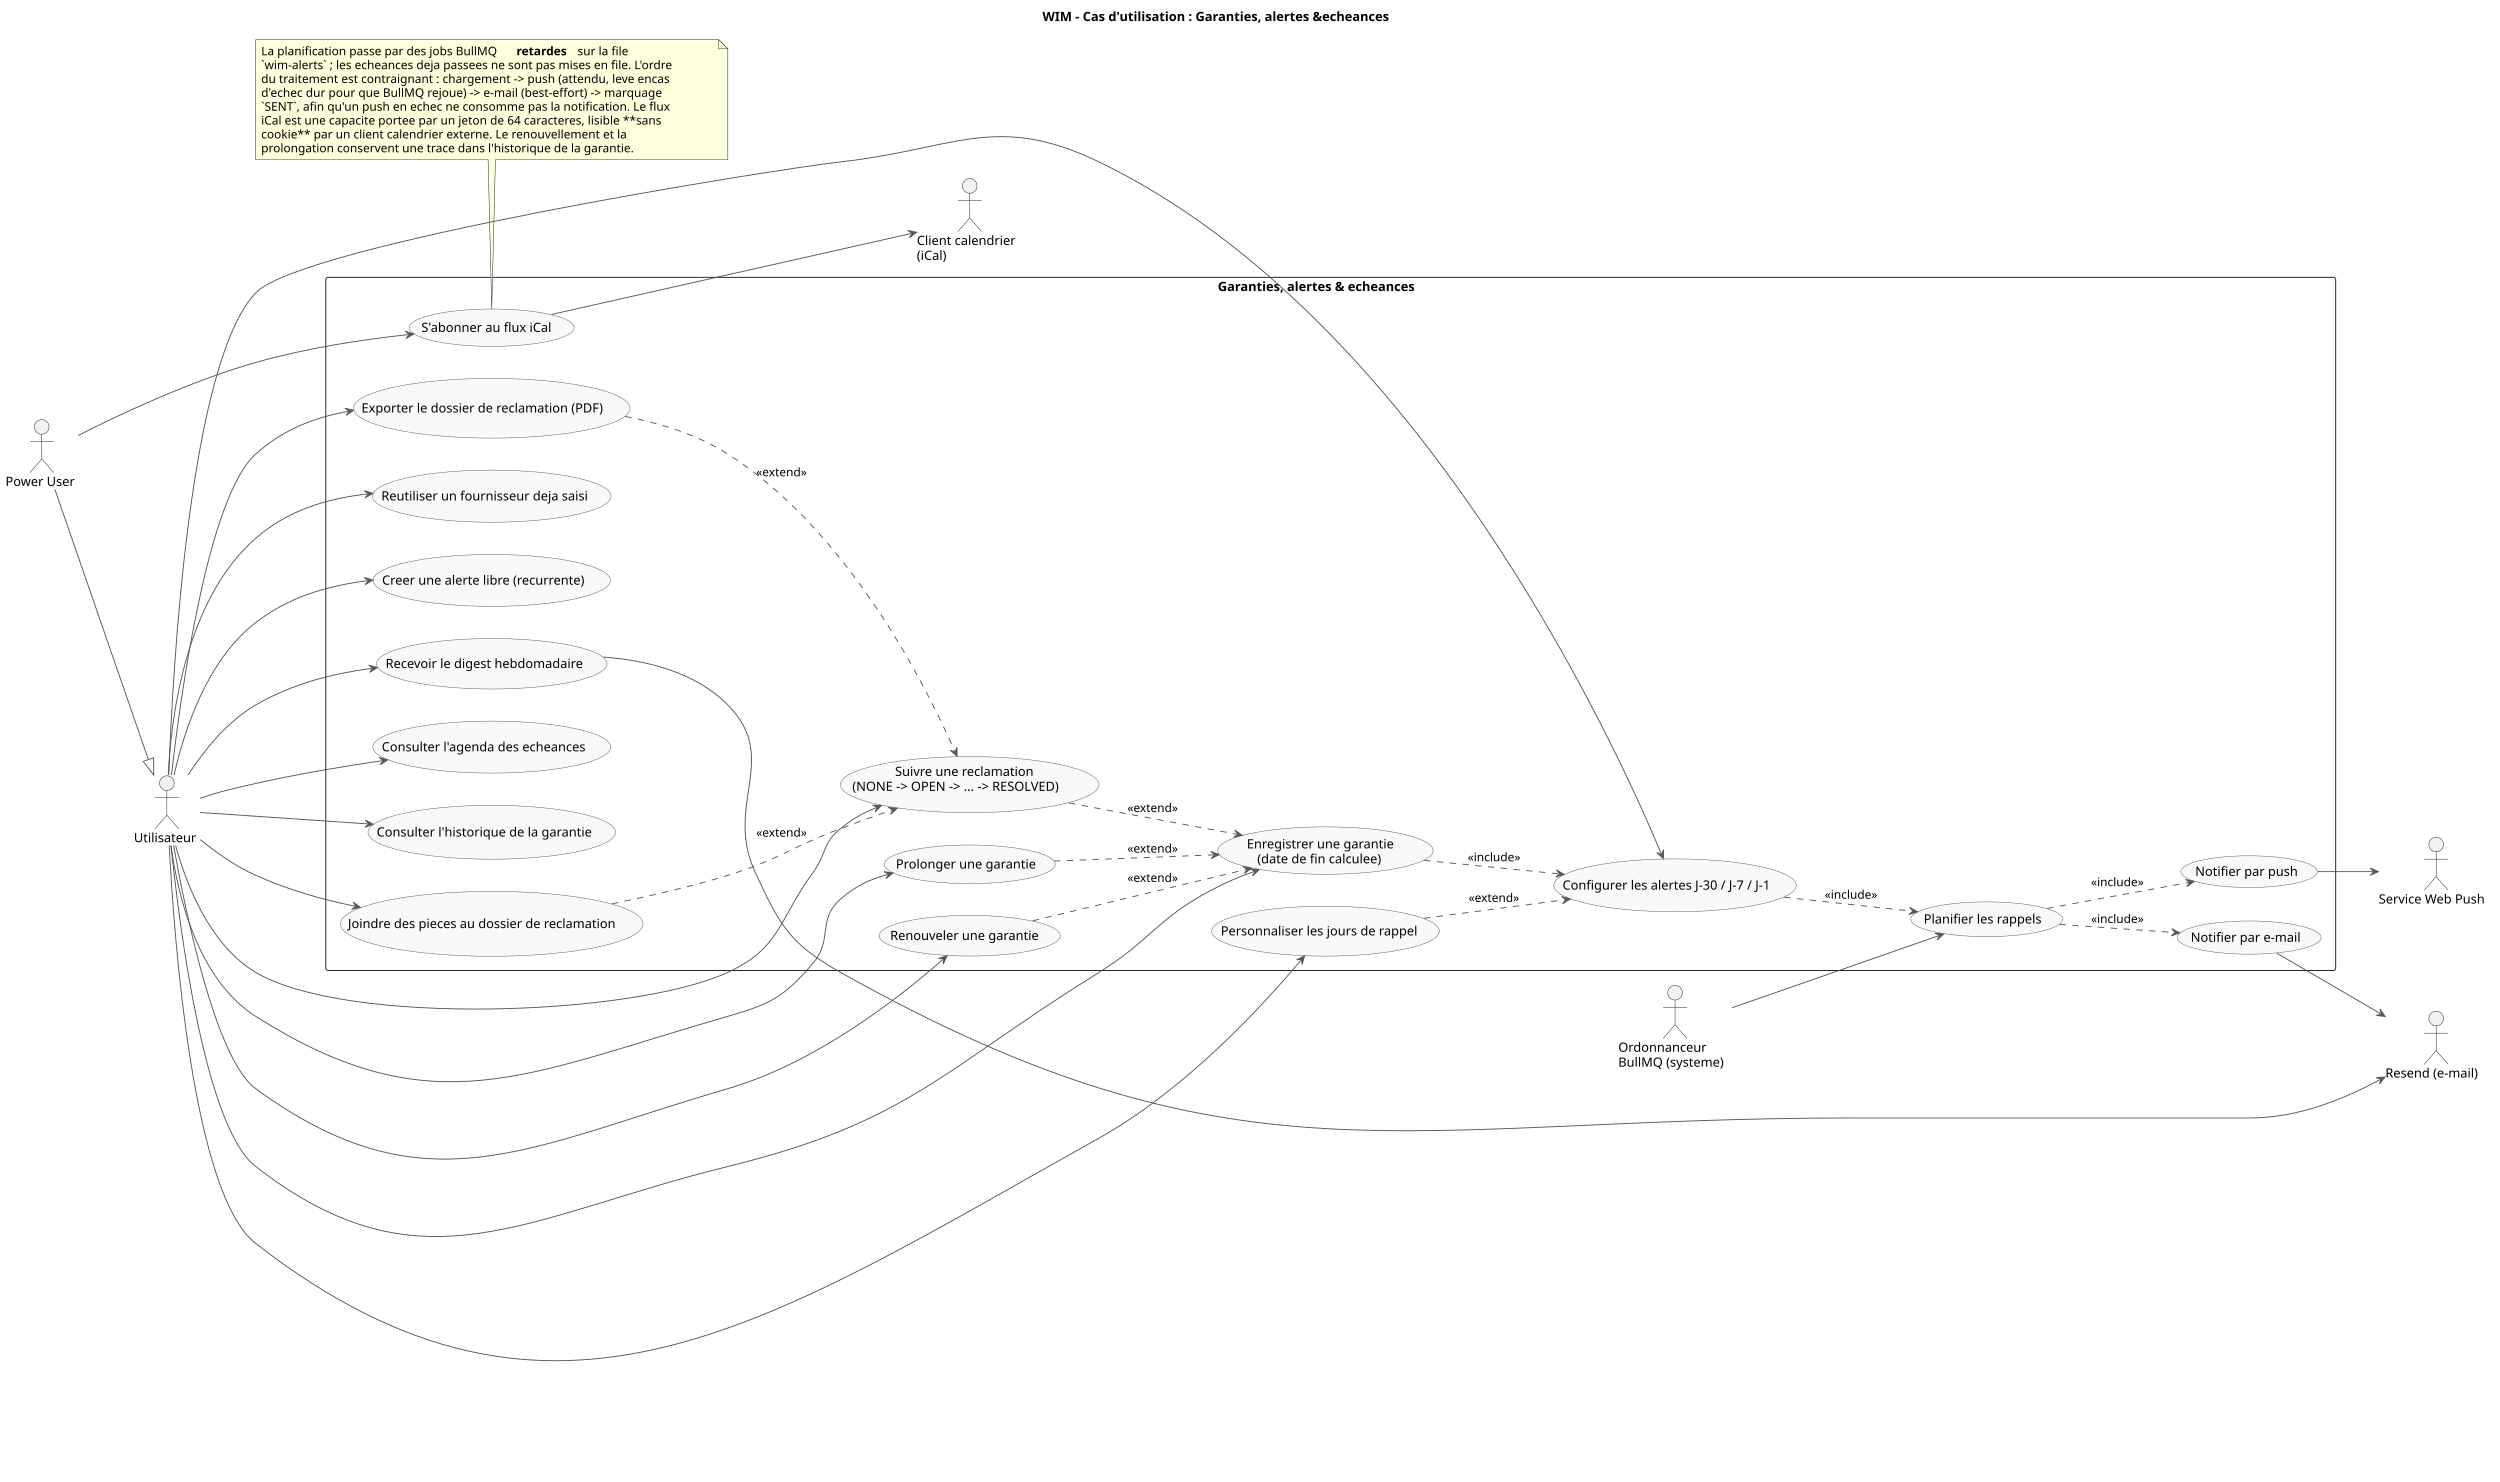
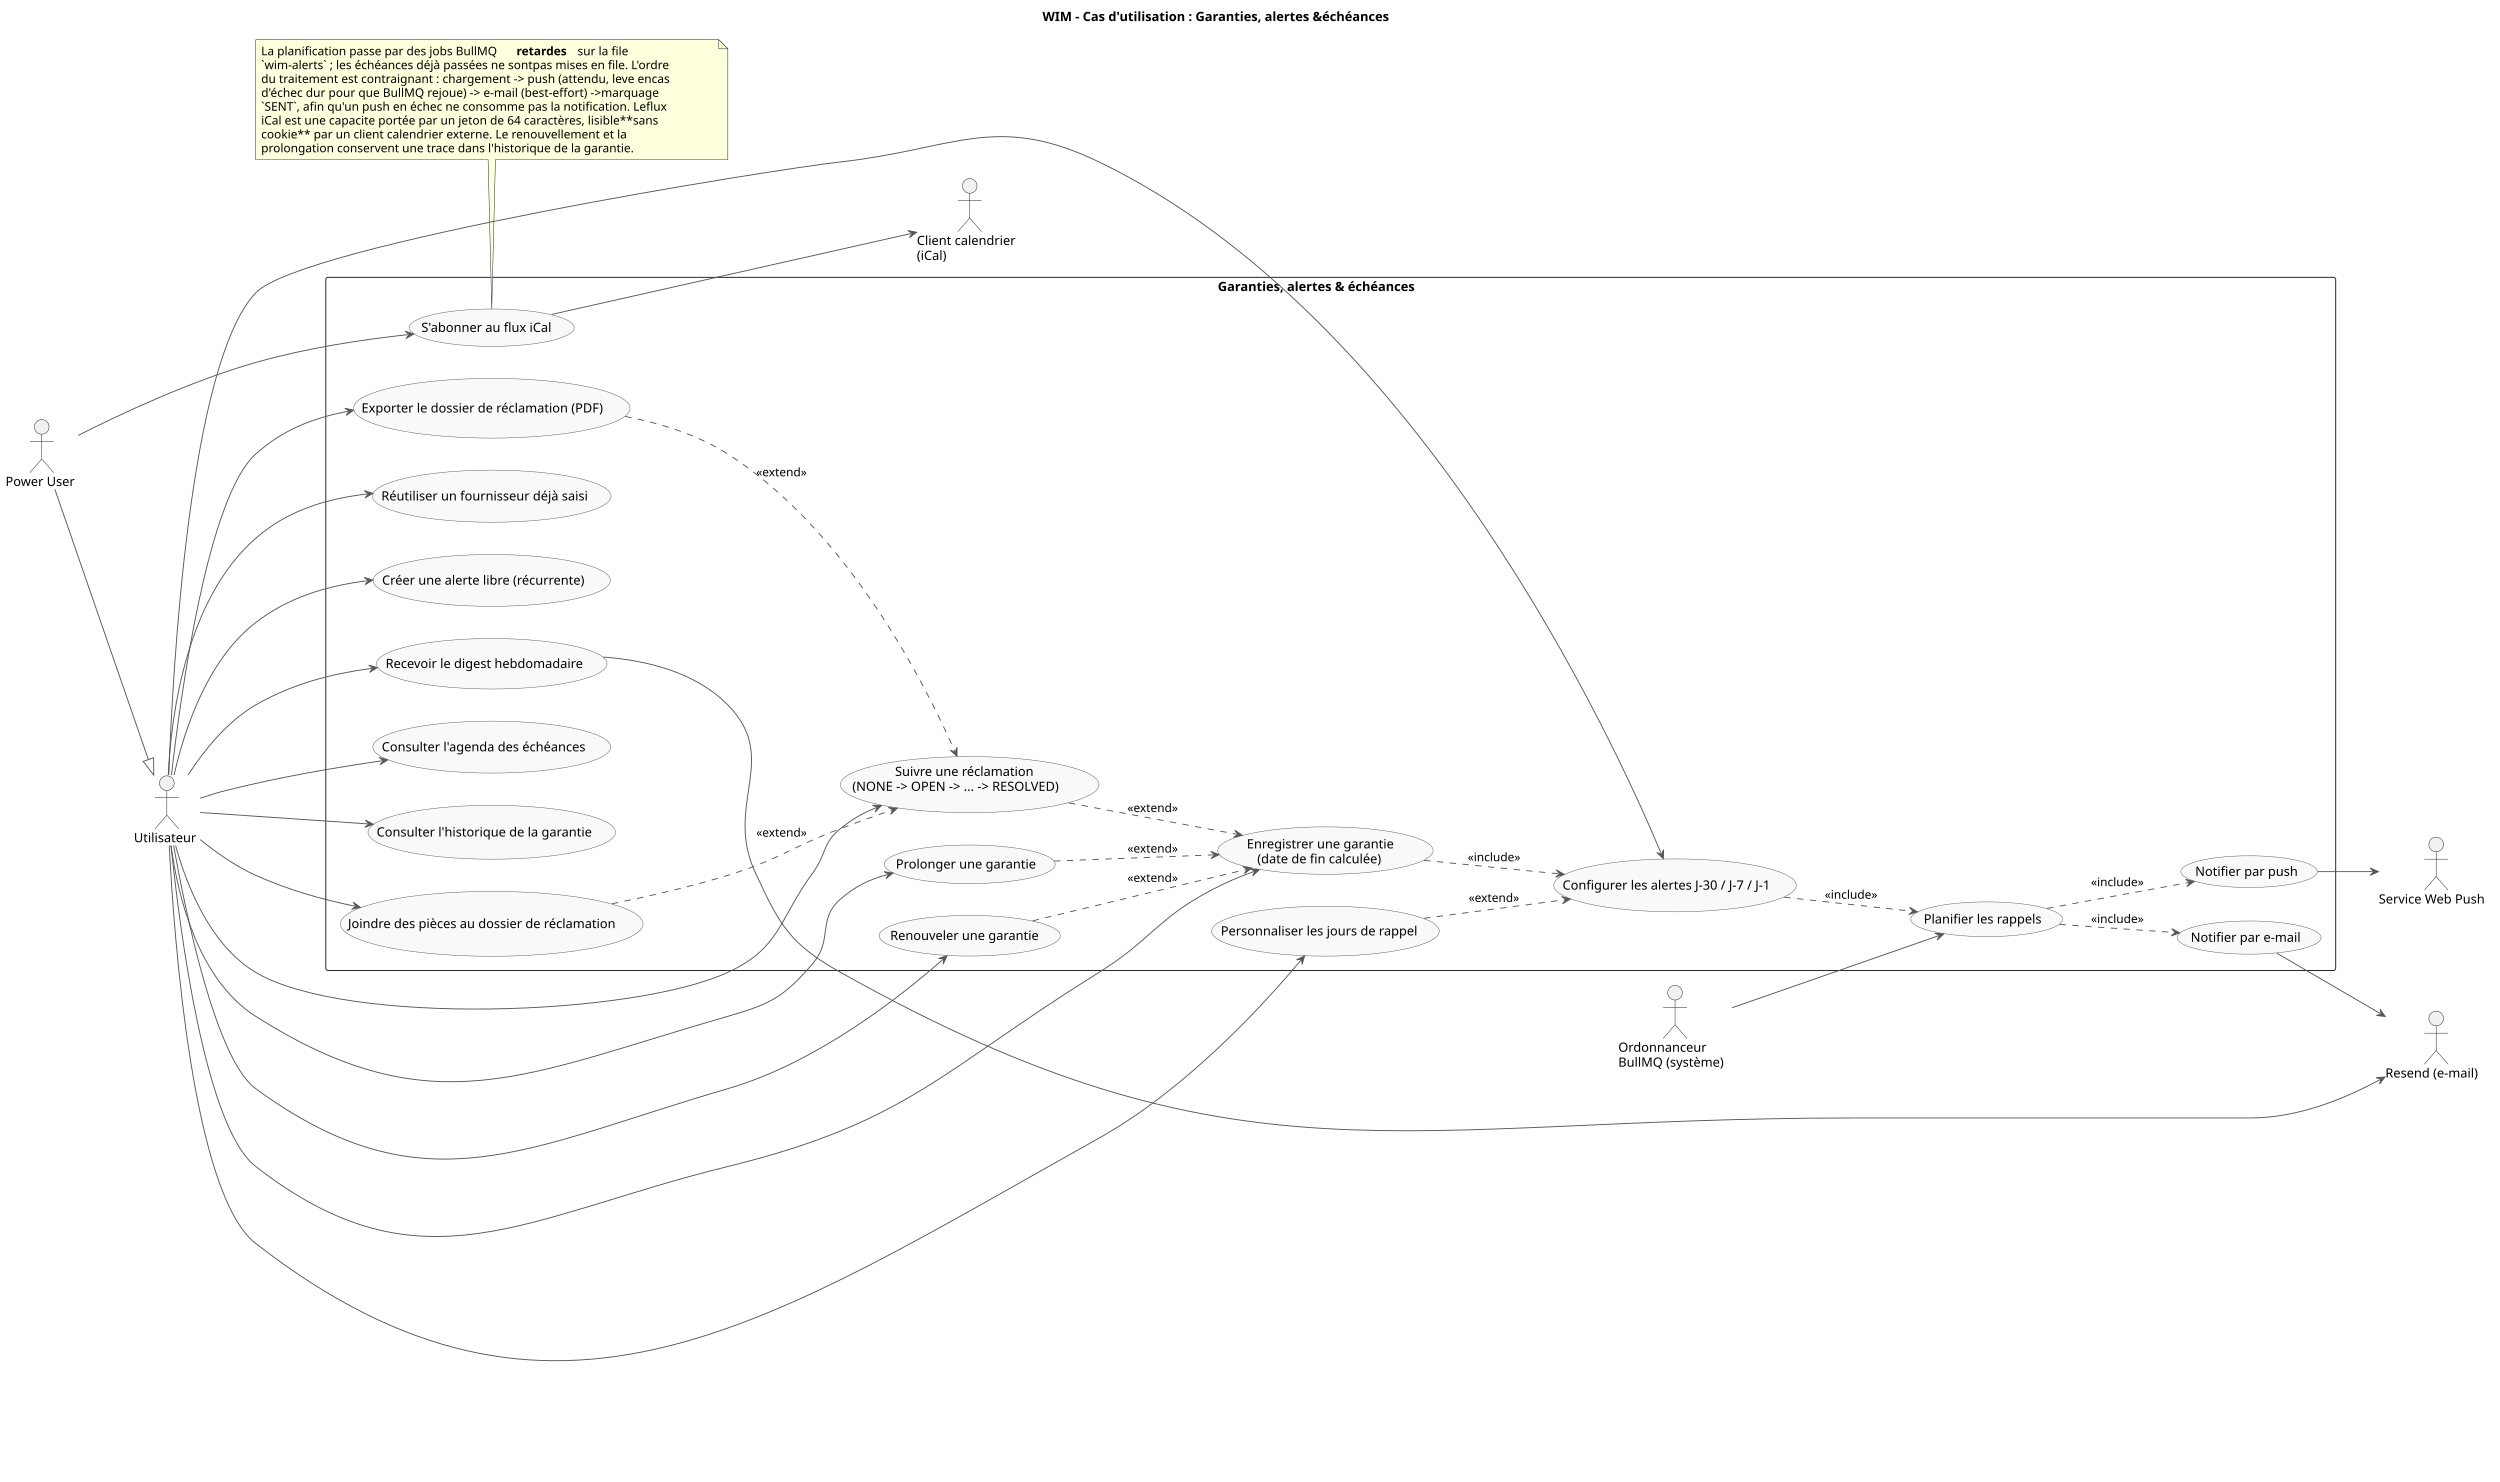
<svg xmlns="http://www.w3.org/2000/svg" contentStyleType="text/css" data-diagram-type="DESCRIPTION" height="1618px" preserveAspectRatio="none" style="width:2730px;height:1618px;background:#FFFFFF;" version="1.1" viewBox="0 0 2730 1618" width="2730px" zoomAndPan="magnify">
  <defs />
  <g>
    <g class="title" data-source-line="1">
      <text fill="#000000" font-family="sans-serif" font-size="14" font-weight="bold" lengthAdjust="spacing" textLength="439.325" x="1138.366" y="22.995">WIM - Cas d'utilisation : Garanties, alertes &amp;
- echeances</text>
-     </g>
-     <g class="cluster" data-entity="Garanties. alertes . echeances" data-source-line="18" data-uid="ent0008" id="cluster_Garanties. alertes . echeances">
+ échéances</text>
+     </g>
+     <g class="cluster" data-entity="Garanties. alertes . .ch.ances" data-source-line="18" data-uid="ent0008" id="cluster_Garanties. alertes . .ch.ances">
      <rect fill="none" height="757" rx="2.5" ry="2.5" style="stroke:#181818;stroke-width:1;" width="2194.81" x="355.78" y="302.827" />
-       <text fill="#000000" font-family="sans-serif" font-size="14" font-weight="bold" lengthAdjust="spacing" textLength="246.689" x="1329.841" y="317.822">Garanties, alertes &amp; echeances</text>
+       <text fill="#000000" font-family="sans-serif" font-size="14" font-weight="bold" lengthAdjust="spacing" textLength="246.689" x="1329.841" y="317.822">Garanties, alertes &amp; échéances</text>
    </g>
    <g class="entity" data-entity="UC_Warranty" data-source-line="19" data-uid="ent0009" id="entity_UC_Warranty">
      <ellipse cx="1447.394" cy="928.832" fill="#F9F9F9" rx="117.574" ry="25.915" style="stroke:#555555;stroke-width:0.5;" />
      <text fill="#000000" font-family="sans-serif" font-size="14" lengthAdjust="spacing" textLength="171.698" x="1361.544" y="926.453">Enregistrer une garantie</text>
-       <text fill="#000000" font-family="sans-serif" font-size="14" lengthAdjust="spacing" textLength="148.887" x="1372.95" y="942.75">(date de fin calculee)</text>
+       <text fill="#000000" font-family="sans-serif" font-size="14" lengthAdjust="spacing" textLength="148.887" x="1372.95" y="942.75">(date de fin calculée)</text>
    </g>
    <g class="entity" data-entity="UC_Renew" data-source-line="20" data-uid="ent0010" id="entity_UC_Renew">
      <ellipse cx="1058.938" cy="1021.826" fill="#F9F9F9" rx="98.948" ry="22.189" style="stroke:#555555;stroke-width:0.5;" />
      <text fill="#000000" font-family="sans-serif" font-size="14" lengthAdjust="spacing" textLength="173.735" x="972.07" y="1026.475">Renouveler une garantie</text>
    </g>
    <g class="entity" data-entity="UC_Extend" data-source-line="21" data-uid="ent0011" id="entity_UC_Extend">
      <ellipse cx="1058.945" cy="943.826" fill="#F9F9F9" rx="93.345" ry="21.069" style="stroke:#555555;stroke-width:0.5;" />
      <text fill="#000000" font-family="sans-serif" font-size="14" lengthAdjust="spacing" textLength="161.273" x="978.308" y="948.474">Prolonger une garantie</text>
    </g>
    <g class="entity" data-entity="UC_History" data-source-line="22" data-uid="ent0012" id="entity_UC_History">
      <ellipse cx="537.003" cy="908.828" fill="#F9F9F9" rx="135.153" ry="29.431" style="stroke:#555555;stroke-width:0.5;" />
      <text fill="#000000" font-family="sans-serif" font-size="14" lengthAdjust="spacing" textLength="251.433" x="411.287" y="913.476">Consulter l'historique de la garantie</text>
    </g>
    <g class="entity" data-entity="UC_Claim" data-source-line="23" data-uid="ent0013" id="entity_UC_Claim">
      <ellipse cx="1058.936" cy="856.826" fill="#F9F9F9" rx="141.146" ry="30.629" style="stroke:#555555;stroke-width:0.5;" />
-       <text fill="#000000" font-family="sans-serif" font-size="14" lengthAdjust="spacing" textLength="163.133" x="977.369" y="847.324">Suivre une reclamation</text>
+       <text fill="#000000" font-family="sans-serif" font-size="14" lengthAdjust="spacing" textLength="163.133" x="977.369" y="847.324">Suivre une réclamation</text>
      <text fill="#000000" font-family="sans-serif" font-size="14" lengthAdjust="spacing" textLength="256.396" x="930.738" y="863.621">(NONE -&gt; OPEN -&gt; ... -&gt; RESOLVED)</text>
    </g>
    <g class="entity" data-entity="UC_ClaimDoc" data-source-line="24" data-uid="ent0014" id="entity_UC_ClaimDoc">
      <ellipse cx="537.001" cy="1008.829" fill="#F9F9F9" rx="165.211" ry="35.442" style="stroke:#555555;stroke-width:0.5;" />
-       <text fill="#000000" font-family="sans-serif" font-size="14" lengthAdjust="spacing" textLength="314.022" x="379.99" y="1013.477">Joindre des pieces au dossier de reclamation</text>
+       <text fill="#000000" font-family="sans-serif" font-size="14" lengthAdjust="spacing" textLength="314.022" x="379.99" y="1013.477">Joindre des pièces au dossier de réclamation</text>
    </g>
    <g class="entity" data-entity="UC_ClaimPdf" data-source-line="25" data-uid="ent0015" id="entity_UC_ClaimPdf">
      <ellipse cx="536.999" cy="445.823" fill="#F9F9F9" rx="150.978" ry="32.596" style="stroke:#555555;stroke-width:0.5;" />
-       <text fill="#000000" font-family="sans-serif" font-size="14" lengthAdjust="spacing" textLength="284.519" x="394.739" y="450.471">Exporter le dossier de reclamation (PDF)</text>
+       <text fill="#000000" font-family="sans-serif" font-size="14" lengthAdjust="spacing" textLength="284.519" x="394.739" y="450.471">Exporter le dossier de réclamation (PDF)</text>
    </g>
    <g class="entity" data-entity="UC_Provider" data-source-line="26" data-uid="ent0016" id="entity_UC_Provider">
      <ellipse cx="537.002" cy="541.827" fill="#F9F9F9" rx="130.302" ry="28.46" style="stroke:#555555;stroke-width:0.5;" />
-       <text fill="#000000" font-family="sans-serif" font-size="14" lengthAdjust="spacing" textLength="241.213" x="416.396" y="546.476">Reutiliser un fournisseur deja saisi</text>
+       <text fill="#000000" font-family="sans-serif" font-size="14" lengthAdjust="spacing" textLength="241.213" x="416.396" y="546.476">Réutiliser un fournisseur déjà saisi</text>
    </g>
    <g class="entity" data-entity="UC_Alerts" data-source-line="27" data-uid="ent0017" id="entity_UC_Alerts">
      <ellipse cx="1829.142" cy="966.823" fill="#F9F9F9" rx="132.432" ry="28.886" style="stroke:#555555;stroke-width:0.5;" />
      <text fill="#000000" font-family="sans-serif" font-size="14" lengthAdjust="spacing" textLength="245.704" x="1706.29" y="971.472">Configurer les alertes J-30 / J-7 / J-1</text>
    </g>
    <g class="entity" data-entity="UC_AlertDays" data-source-line="28" data-uid="ent0018" id="entity_UC_AlertDays">
      <ellipse cx="1447.389" cy="1016.829" fill="#F9F9F9" rx="124.309" ry="27.262" style="stroke:#555555;stroke-width:0.5;" />
      <text fill="#000000" font-family="sans-serif" font-size="14" lengthAdjust="spacing" textLength="228.525" x="1333.126" y="1021.477">Personnaliser les jours de rappel</text>
    </g>
    <g class="entity" data-entity="UC_Custom" data-source-line="29" data-uid="ent0019" id="entity_UC_Custom">
      <ellipse cx="537.005" cy="633.826" fill="#F9F9F9" rx="129.545" ry="28.309" style="stroke:#555555;stroke-width:0.5;" />
-       <text fill="#000000" font-family="sans-serif" font-size="14" lengthAdjust="spacing" textLength="239.613" x="417.198" y="638.474">Creer une alerte libre (recurrente)</text>
+       <text fill="#000000" font-family="sans-serif" font-size="14" lengthAdjust="spacing" textLength="239.613" x="417.198" y="638.474">Créer une alerte libre (récurrente)</text>
    </g>
    <g class="entity" data-entity="UC_Schedule" data-source-line="30" data-uid="ent0020" id="entity_UC_Schedule">
      <ellipse cx="2169.47" cy="1003.827" fill="#F9F9F9" rx="82.9" ry="18.98" style="stroke:#555555;stroke-width:0.5;" />
      <text fill="#000000" font-family="sans-serif" font-size="14" lengthAdjust="spacing" textLength="137.464" x="2100.738" y="1008.475">Planifier les rappels</text>
    </g>
    <g class="entity" data-entity="UC_Push" data-source-line="31" data-uid="ent0021" id="entity_UC_Push">
      <ellipse cx="2455.978" cy="951.828" fill="#F9F9F9" rx="74.558" ry="17.311" style="stroke:#555555;stroke-width:0.5;" />
      <text fill="#000000" font-family="sans-serif" font-size="14" lengthAdjust="spacing" textLength="117.653" x="2397.151" y="956.477">Notifier par push</text>
    </g>
    <g class="entity" data-entity="UC_Mail" data-source-line="32" data-uid="ent0022" id="entity_UC_Mail">
      <ellipse cx="2455.98" cy="1023.829" fill="#F9F9F9" rx="78.61" ry="18.122" style="stroke:#555555;stroke-width:0.5;" />
      <text fill="#000000" font-family="sans-serif" font-size="14" lengthAdjust="spacing" textLength="127.388" x="2392.286" y="1028.477">Notifier par e-mail</text>
    </g>
    <g class="entity" data-entity="UC_Digest" data-source-line="33" data-uid="ent0023" id="entity_UC_Digest">
      <ellipse cx="536.995" cy="724.83" fill="#F9F9F9" rx="125.865" ry="27.573" style="stroke:#555555;stroke-width:0.5;" />
      <text fill="#000000" font-family="sans-serif" font-size="14" lengthAdjust="spacing" textLength="231.827" x="421.082" y="729.478">Recevoir le digest hebdomadaire</text>
    </g>
    <g class="entity" data-entity="UC_Agenda" data-source-line="34" data-uid="ent0024" id="entity_UC_Agenda">
      <ellipse cx="537.002" cy="815.829" fill="#F9F9F9" rx="129.862" ry="28.372" style="stroke:#555555;stroke-width:0.5;" />
-       <text fill="#000000" font-family="sans-serif" font-size="14" lengthAdjust="spacing" textLength="240.283" x="416.86" y="820.478">Consulter l'agenda des echeances</text>
+       <text fill="#000000" font-family="sans-serif" font-size="14" lengthAdjust="spacing" textLength="240.283" x="416.86" y="820.478">Consulter l'agenda des échéances</text>
    </g>
    <g class="entity" data-entity="UC_Ical" data-source-line="35" data-uid="ent0025" id="entity_UC_Ical">
      <ellipse cx="537.004" cy="357.832" fill="#F9F9F9" rx="90.024" ry="20.405" style="stroke:#555555;stroke-width:0.5;" />
      <text fill="#000000" font-family="sans-serif" font-size="14" lengthAdjust="spacing" textLength="153.795" x="460.106" y="362.48">S'abonner au flux iCal</text>
    </g>
    <g class="entity" data-entity="User" data-source-line="11" data-uid="ent0002" id="entity_User">
      <ellipse cx="182.195" cy="855.187" fill="#F1F1F1" rx="8" ry="8" style="stroke:#181818;stroke-width:0.5;" />
      <path d="M182.195,863.187 L182.195,890.187 M169.195,871.187 L195.195,871.187 M182.195,890.187 L169.195,905.187 M182.195,890.187 L195.195,905.187" fill="none" style="stroke:#181818;stroke-width:0.5;" />
      <text fill="#000000" font-family="sans-serif" font-size="14" lengthAdjust="spacing" textLength="72.01" x="146.19" y="919.682">Utilisateur</text>
    </g>
    <g class="entity" data-entity="PowerUser" data-source-line="12" data-uid="ent0003" id="entity_PowerUser">
      <ellipse cx="45.594" cy="466.187" fill="#F1F1F1" rx="8" ry="8" style="stroke:#181818;stroke-width:0.5;" />
      <path d="M45.594,474.187 L45.594,501.187 M32.594,482.187 L58.594,482.187 M45.594,501.187 L32.594,516.187 M45.594,501.187 L58.594,516.187" fill="none" style="stroke:#181818;stroke-width:0.5;" />
      <text fill="#000000" font-family="sans-serif" font-size="14" lengthAdjust="spacing" textLength="79.188" x="6" y="530.682">Power User</text>
    </g>
    <g class="entity" data-entity="Scheduler" data-source-line="13" data-uid="ent0004" id="entity_Scheduler">
      <ellipse cx="1829.138" cy="1084.037" fill="#F1F1F1" rx="8" ry="8" style="stroke:#181818;stroke-width:0.5;" />
      <path d="M1829.138,1092.037 L1829.138,1119.037 M1816.138,1100.037 L1842.138,1100.037 M1829.138,1119.037 L1816.138,1134.037 M1829.138,1119.037 L1842.138,1134.037" fill="none" style="stroke:#181818;stroke-width:0.5;" />
      <text fill="#000000" font-family="sans-serif" font-size="14" lengthAdjust="spacing" textLength="100.365" x="1767.16" y="1148.532">Ordonnanceur</text>
-       <text fill="#000000" font-family="sans-serif" font-size="14" lengthAdjust="spacing" textLength="123.956" x="1767.16" y="1164.829">BullMQ (systeme)</text>
+       <text fill="#000000" font-family="sans-serif" font-size="14" lengthAdjust="spacing" textLength="123.956" x="1767.16" y="1164.829">BullMQ (système)</text>
    </g>
    <g class="entity" data-entity="Push" data-source-line="14" data-uid="ent0005" id="entity_Push">
      <ellipse cx="2660.323" cy="922.187" fill="#F1F1F1" rx="8" ry="8" style="stroke:#181818;stroke-width:0.5;" />
      <path d="M2660.323,930.187 L2660.323,957.187 M2647.323,938.187 L2673.323,938.187 M2660.323,957.187 L2647.323,972.187 M2660.323,957.187 L2673.323,972.187" fill="none" style="stroke:#181818;stroke-width:0.5;" />
      <text fill="#000000" font-family="sans-serif" font-size="14" lengthAdjust="spacing" textLength="125.467" x="2597.59" y="986.682">Service Web Push</text>
    </g>
    <g class="entity" data-entity="Mail" data-source-line="15" data-uid="ent0006" id="entity_Mail">
      <ellipse cx="2660.322" cy="1112.187" fill="#F1F1F1" rx="8" ry="8" style="stroke:#181818;stroke-width:0.5;" />
      <path d="M2660.322,1120.187 L2660.322,1147.187 M2647.322,1128.187 L2673.322,1128.187 M2660.322,1147.187 L2647.322,1162.187 M2660.322,1147.187 L2673.322,1162.187" fill="none" style="stroke:#181818;stroke-width:0.5;" />
      <text fill="#000000" font-family="sans-serif" font-size="14" lengthAdjust="spacing" textLength="111.043" x="2604.8" y="1176.682">Resend (e-mail)</text>
    </g>
    <g class="entity" data-entity="Cal" data-source-line="16" data-uid="ent0007" id="entity_Cal">
      <ellipse cx="1058.937" cy="203.037" fill="#F1F1F1" rx="8" ry="8" style="stroke:#181818;stroke-width:0.5;" />
      <path d="M1058.937,211.037 L1058.937,238.037 M1045.937,219.037 L1071.937,219.037 M1058.937,238.037 L1045.937,253.037 M1058.937,238.037 L1071.937,253.037" fill="none" style="stroke:#181818;stroke-width:0.5;" />
      <text fill="#000000" font-family="sans-serif" font-size="14" lengthAdjust="spacing" textLength="115.534" x="1001.17" y="267.532">Client calendrier</text>
      <text fill="#000000" font-family="sans-serif" font-size="14" lengthAdjust="spacing" textLength="37.058" x="1001.17" y="283.829">(iCal)</text>
    </g>
    <g class="entity" data-entity="GMN56" data-source-line="76" data-uid="ent0057" id="entity_GMN56">
      <path d="M279.2,43.297 L279.2,174.359 A0,0 0 0 0 279.2,174.359 L533,174.359 L537,337.407 L541,174.359 L794.797,174.359 A0,0 0 0 0 794.797,174.359 L794.797,53.297 L784.797,43.297 L279.2,43.297 A0,0 0 0 0 279.2,43.297" fill="#FEFFDD" style="stroke:#181818;stroke-width:0.5;" />
      <path d="M784.797,43.297 L784.797,53.297 L794.797,53.297 L784.797,43.297" fill="#FEFFDD" style="stroke:#181818;stroke-width:0.5;" />
      <text fill="#000000" font-family="sans-serif" font-size="13" lengthAdjust="spacing" textLength="274.657" x="285.2" y="60.364">La planification passe par des jobs BullMQ</text>
      <text fill="#000000" font-family="sans-serif" font-size="13" font-weight="bold" lengthAdjust="spacing" textLength="62.486" x="563.989" y="60.364">retardes</text>
      <text fill="#000000" font-family="sans-serif" font-size="13" lengthAdjust="spacing" textLength="59.998" x="630.608" y="60.364">sur la file</text>
-       <text fill="#000000" font-family="sans-serif" font-size="13" lengthAdjust="spacing" textLength="494.597" x="285.2" y="75.497">`wim-alerts` ; les echeances deja passees ne sont pas mises en file. L'ordre</text>
+       <text fill="#000000" font-family="sans-serif" font-size="13" lengthAdjust="spacing" textLength="494.597" x="285.2" y="75.497">`wim-alerts` ; les échéances déjà passées ne sont
+ pas mises en file. L'ordre</text>
      <text fill="#000000" font-family="sans-serif" font-size="13" lengthAdjust="spacing" textLength="490.014" x="285.2" y="90.629">du traitement est contraignant : chargement -&gt; push (attendu, leve en
cas</text>
-       <text fill="#000000" font-family="sans-serif" font-size="13" lengthAdjust="spacing" textLength="476.734" x="285.2" y="105.762">d'echec dur pour que BullMQ rejoue) -&gt; e-mail (best-effort) -&gt; marquage</text>
-       <text fill="#000000" font-family="sans-serif" font-size="13" lengthAdjust="spacing" textLength="486.859" x="285.2" y="120.895">`SENT`, afin qu'un push en echec ne consomme pas la notification. Le flux</text>
-       <text fill="#000000" font-family="sans-serif" font-size="13" lengthAdjust="spacing" textLength="472.9" x="285.2" y="136.028">iCal est une capacite portee par un jeton de 64 caracteres, lisible **sans</text>
+       <text fill="#000000" font-family="sans-serif" font-size="13" lengthAdjust="spacing" textLength="476.734" x="285.2" y="105.762">d'échec dur pour que BullMQ rejoue) -&gt; e-mail (best-effort) -&gt;
+ marquage</text>
+       <text fill="#000000" font-family="sans-serif" font-size="13" lengthAdjust="spacing" textLength="486.859" x="285.2" y="120.895">`SENT`, afin qu'un push en échec ne consomme pas la notification. Le
+ flux</text>
+       <text fill="#000000" font-family="sans-serif" font-size="13" lengthAdjust="spacing" textLength="472.9" x="285.2" y="136.028">iCal est une capacite portée par un jeton de 64 caractères, lisible
+ **sans</text>
      <text fill="#000000" font-family="sans-serif" font-size="13" lengthAdjust="spacing" textLength="428.746" x="285.2" y="151.161">cookie** par un client calendrier externe. Le renouvellement et la</text>
      <text fill="#000000" font-family="sans-serif" font-size="13" lengthAdjust="spacing" textLength="436.021" x="285.2" y="166.293">prolongation conservent une trace dans l'historique de la garantie.</text>
    </g>
    <g class="link" data-entity-1="User" data-entity-2="UC_Warranty" data-source-line="38" data-uid="lnk26" id="link_User_UC_Warranty">
      <path d="M186.76,923.367 C195.94,1012.917 223.63,1230.707 279.2,1273.827 C460.23,1414.327 572.26,1328.517 794.79,1273.827 C992.2,1225.317 1027.51,1169.267 1200.09,1061.827 C1257.59,1026.037 1263.12,1003.327 1323.09,971.827 C1339.34,963.287 1352.005,957.851 1369.445,951.671" fill="none" id="User-to-UC_Warranty" style="stroke:#555555;stroke-width:1;" />
      <polygon fill="#555555" points="1375.1,949.667,1365.281,948.903,1370.387,951.337,1367.953,956.443,1375.1,949.667" style="stroke:#555555;stroke-width:1;" />
    </g>
    <g class="link" data-entity-1="User" data-entity-2="UC_Renew" data-source-line="39" data-uid="lnk27" id="link_User_UC_Renew">
      <path d="M189.58,923.257 C202.81,997.687 235.67,1157.047 279.2,1188.827 C464.26,1323.967 574.74,1252.767 794.79,1188.827 C893.52,1160.147 986.149,1086.014 1029.669,1047.654" fill="none" id="User-to-UC_Renew" style="stroke:#555555;stroke-width:1;" />
      <polygon fill="#555555" points="1034.17,1043.687,1024.773,1046.637,1030.419,1046.993,1030.063,1052.639,1034.17,1043.687" style="stroke:#555555;stroke-width:1;" />
    </g>
    <g class="link" data-entity-1="User" data-entity-2="UC_Extend" data-source-line="40" data-uid="lnk28" id="link_User_UC_Extend">
      <path d="M186.73,923.477 C193.9,976.357 215.38,1069.297 279.2,1109.827 C472.63,1232.687 574.49,1172.897 794.79,1109.827 C841.63,1096.427 856.08,1088.807 887.79,1051.827 C909.83,1026.137 892.24,1004.027 917.79,981.827 C933.87,967.857 948.823,960.552 969.383,954.922" fill="none" id="User-to-UC_Extend" style="stroke:#555555;stroke-width:1;" />
      <polygon fill="#555555" points="975.17,953.337,965.433,951.856,970.347,954.657,967.546,959.572,975.17,953.337" style="stroke:#555555;stroke-width:1;" />
    </g>
    <g class="link" data-entity-1="User" data-entity-2="UC_History" data-source-line="41" data-uid="lnk29" id="link_User_UC_History">
      <path d="M218.64,887.247 C262.67,890.237 334.254,895.11 401.674,899.69" fill="none" id="User-to-UC_History" style="stroke:#555555;stroke-width:1;" />
      <polygon fill="#555555" points="407.66,900.097,398.952,895.496,402.671,899.758,398.41,903.478,407.66,900.097" style="stroke:#555555;stroke-width:1;" />
    </g>
    <g class="link" data-entity-1="User" data-entity-2="UC_Claim" data-source-line="42" data-uid="lnk30" id="link_User_UC_Claim">
      <path d="M191.75,923.307 C203.46,965.747 229.03,1031.967 279.2,1061.827 C377.65,1120.437 690.75,1109.827 794.79,1061.827 C852.62,1035.157 850.15,1004.197 887.79,952.827 C902.67,932.537 898.09,920.477 917.79,904.827 C930.99,894.357 941.043,888.359 956.983,881.869" fill="none" id="User-to-UC_Claim" style="stroke:#555555;stroke-width:1;" />
      <polygon fill="#555555" points="962.54,879.607,952.696,879.296,957.909,881.492,955.713,886.705,962.54,879.607" style="stroke:#555555;stroke-width:1;" />
    </g>
    <g class="link" data-entity-1="User" data-entity-2="UC_ClaimDoc" data-source-line="43" data-uid="lnk31" id="link_User_UC_ClaimDoc">
      <path d="M218.67,916.867 C235.85,930.787 257.43,946.107 279.2,955.827 C314.84,971.757 349.533,981.748 387.743,989.608" fill="none" id="User-to-UC_ClaimDoc" style="stroke:#555555;stroke-width:1;" />
      <polygon fill="#555555" points="393.62,990.817,385.611,985.086,388.723,989.809,383.999,992.922,393.62,990.817" style="stroke:#555555;stroke-width:1;" />
    </g>
    <g class="link" data-entity-1="User" data-entity-2="UC_ClaimPdf" data-source-line="44" data-uid="lnk32" id="link_User_UC_ClaimPdf">
      <path d="M187.22,846.467 C197.36,757.827 226.9,542.747 279.2,495.827 C308.53,469.517 341.574,456.41 380.244,449.11" fill="none" id="User-to-UC_ClaimPdf" style="stroke:#555555;stroke-width:1;" />
      <polygon fill="#555555" points="386.14,447.997,376.554,445.736,381.227,448.924,378.038,453.597,386.14,447.997" style="stroke:#555555;stroke-width:1;" />
    </g>
    <g class="link" data-entity-1="User" data-entity-2="UC_Provider" data-source-line="45" data-uid="lnk33" id="link_User_UC_Provider">
      <path d="M183.72,846.257 C186.82,782.227 202.86,654.477 279.2,587.827 C314.08,557.377 356.109,544.593 401.169,539.403" fill="none" id="User-to-UC_Provider" style="stroke:#555555;stroke-width:1;" />
      <polygon fill="#555555" points="407.13,538.717,397.731,535.773,402.163,539.289,398.647,543.72,407.13,538.717" style="stroke:#555555;stroke-width:1;" />
    </g>
    <g class="link" data-entity-1="User" data-entity-2="UC_Alerts" data-source-line="46" data-uid="lnk34" id="link_User_UC_Alerts">
      <path d="M184.32,846.467 C188.48,732.007 206.76,396.137 279.2,319.827 C329.26,267.097 845.52,184.827 917.79,176.827 C1042.5,163.037 1087.09,122.307 1200.09,176.827 C1550.41,345.867 1763.126,810.291 1814.066,932.141" fill="none" id="User-to-UC_Alerts" style="stroke:#555555;stroke-width:1;" />
      <polygon fill="#555555" points="1816.38,937.677,1816.599,927.831,1814.451,933.064,1809.218,930.916,1816.38,937.677" style="stroke:#555555;stroke-width:1;" />
    </g>
    <g class="link" data-entity-1="User" data-entity-2="UC_AlertDays" data-source-line="47" data-uid="lnk35" id="link_User_UC_AlertDays">
      <path d="M184.82,923.207 C190.07,1026.187 210.49,1304.397 279.2,1357.827 C604.79,1611.037 840,1443.987 1200.09,1242.827 C1296.1,1189.197 1381.076,1095.725 1420.746,1048.395" fill="none" id="User-to-UC_AlertDays" style="stroke:#555555;stroke-width:1;" />
      <polygon fill="#555555" points="1424.6,1043.797,1415.753,1048.125,1421.388,1047.629,1421.884,1053.264,1424.6,1043.797" style="stroke:#555555;stroke-width:1;" />
    </g>
    <g class="link" data-entity-1="User" data-entity-2="UC_Custom" data-source-line="48" data-uid="lnk36" id="link_User_UC_Custom">
      <path d="M190.1,846.397 C200.68,799.397 225.59,721.007 279.2,679.827 C315.39,652.037 356.907,639.738 401.187,634.148" fill="none" id="User-to-UC_Custom" style="stroke:#555555;stroke-width:1;" />
      <polygon fill="#555555" points="407.14,633.397,397.71,630.556,402.179,634.023,398.712,638.493,407.14,633.397" style="stroke:#555555;stroke-width:1;" />
    </g>
    <g class="link" data-entity-1="User" data-entity-2="UC_Digest" data-source-line="49" data-uid="lnk37" id="link_User_UC_Digest">
      <path d="M205.23,846.347 C222.1,820.507 247.79,787.997 279.2,769.827 C319.06,746.777 361.862,735.728 406.122,729.838" fill="none" id="User-to-UC_Digest" style="stroke:#555555;stroke-width:1;" />
      <polygon fill="#555555" points="412.07,729.047,402.621,726.269,407.114,729.706,403.676,734.199,412.07,729.047" style="stroke:#555555;stroke-width:1;" />
    </g>
    <g class="link" data-entity-1="User" data-entity-2="UC_Agenda" data-source-line="50" data-uid="lnk38" id="link_User_UC_Agenda">
      <path d="M218.64,871.657 C228.15,868.447 238.49,865.247 248.2,862.827 C305.31,848.607 363.962,838.469 417.452,830.699" fill="none" id="User-to-UC_Agenda" style="stroke:#555555;stroke-width:1;" />
      <polygon fill="#555555" points="423.39,829.837,413.909,827.172,418.442,830.556,415.058,835.089,423.39,829.837" style="stroke:#555555;stroke-width:1;" />
    </g>
    <g class="link" data-entity-1="PowerUser" data-entity-2="User" data-source-line="52" data-uid="lnk39" id="link_PowerUser_User">
      <path d="M59.87,534.197 C85.63,608.657 136.264,754.987 162.034,829.457" fill="none" id="PowerUser-to-User" style="stroke:#555555;stroke-width:1;" />
      <polygon fill="none" points="167.92,846.467,167.704,827.494,156.364,831.419,167.92,846.467" style="stroke:#555555;stroke-width:1;" />
    </g>
    <g class="link" data-entity-1="PowerUser" data-entity-2="UC_Ical" data-source-line="53" data-uid="lnk40" id="link_PowerUser_UC_Ical">
      <path d="M85.37,475.447 C130.65,452.537 208.37,415.927 279.2,395.827 C335.67,379.807 395.185,370.907 445.895,365.377" fill="none" id="PowerUser-to-UC_Ical" style="stroke:#555555;stroke-width:1;" />
      <polygon fill="#555555" points="451.86,364.727,442.479,361.726,446.889,365.269,443.347,369.679,451.86,364.727" style="stroke:#555555;stroke-width:1;" />
    </g>
    <g class="link" data-entity-1="Scheduler" data-entity-2="UC_Schedule" data-source-line="55" data-uid="lnk41" id="link_Scheduler_UC_Schedule">
      <path d="M1891.4,1100.467 C1957.96,1077.247 2057.085,1042.672 2116.905,1021.812" fill="none" id="Scheduler-to-UC_Schedule" style="stroke:#555555;stroke-width:1;" />
      <polygon fill="#555555" points="2122.57,1019.837,2112.755,1019.023,2117.849,1021.483,2115.389,1026.577,2122.57,1019.837" style="stroke:#555555;stroke-width:1;" />
    </g>
    <g class="link" data-entity-1="UC_Schedule" data-entity-2="UC_Push" data-source-line="56" data-uid="lnk42" id="link_UC_Schedule_UC_Push">
      <path d="M2235.38,991.967 C2283.76,983.127 2343.388,972.225 2390.248,963.665" fill="none" id="UC_Schedule-to-UC_Push" style="stroke:#555555;stroke-width:1;stroke-dasharray:7,7;" />
      <polygon fill="#555555" points="2396.15,962.587,2386.578,960.269,2391.231,963.485,2388.015,968.139,2396.15,962.587" style="stroke:#555555;stroke-width:1;" />
      <text fill="#000000" font-family="sans-serif" font-size="13" lengthAdjust="spacing" textLength="63.007" x="2283.37" y="967.714">«include»</text>
    </g>
    <g class="link" data-entity-1="UC_Schedule" data-entity-2="UC_Mail" data-source-line="57" data-uid="lnk43" id="link_UC_Schedule_UC_Mail">
      <path d="M2249.03,1009.467 C2260.22,1010.267 2271.58,1011.067 2282.37,1011.827 C2314.43,1014.087 2343.854,1016.141 2374.224,1018.251" fill="none" id="UC_Schedule-to-UC_Mail" style="stroke:#555555;stroke-width:1;stroke-dasharray:7,7;" />
      <polygon fill="#555555" points="2380.21,1018.667,2371.509,1014.053,2375.222,1018.32,2370.954,1022.034,2380.21,1018.667" style="stroke:#555555;stroke-width:1;" />
      <text fill="#000000" font-family="sans-serif" font-size="13" lengthAdjust="spacing" textLength="63.007" x="2283.37" y="1007.894">«include»</text>
    </g>
    <g class="link" data-entity-1="UC_Push" data-entity-2="Push" data-source-line="58" data-uid="lnk44" id="link_UC_Push_Push">
      <path d="M2530.89,951.827 C2552.67,951.827 2570.29,951.827 2591.25,951.827" fill="none" id="UC_Push-to-Push" style="stroke:#555555;stroke-width:1;" />
      <polygon fill="#555555" points="2597.25,951.827,2588.25,947.827,2592.25,951.827,2588.25,955.827,2597.25,951.827" style="stroke:#555555;stroke-width:1;" />
    </g>
    <g class="link" data-entity-1="UC_Mail" data-entity-2="Mail" data-source-line="59" data-uid="lnk45" id="link_UC_Mail_Mail">
      <path d="M2486.4,1040.987 C2517.31,1059.017 2561.447,1084.754 2599.517,1106.954" fill="none" id="UC_Mail-to-Mail" style="stroke:#555555;stroke-width:1;" />
      <polygon fill="#555555" points="2604.7,1109.977,2598.94,1101.988,2600.381,1107.458,2594.91,1108.899,2604.7,1109.977" style="stroke:#555555;stroke-width:1;" />
    </g>
    <g class="link" data-entity-1="UC_Digest" data-entity-2="Mail" data-source-line="60" data-uid="lnk46" id="link_UC_Digest_Mail">
      <path d="M658.81,717.477 C707.21,721.087 759.7,734.347 794.79,769.827 C852.75,828.427 790.1,878.067 824.79,952.827 C851.6,1010.597 862.25,1030.677 917.79,1061.827 C1350.65,1304.607 1526.78,1220.827 2023.07,1220.827 C2023.07,1220.827 2023.07,1220.827 2456.98,1220.827 C2509.58,1220.827 2559.662,1200.23 2599.152,1178.88" fill="none" id="UC_Digest-to-Mail" style="stroke:#555555;stroke-width:1;" />
      <polygon fill="#555555" points="2604.43,1176.027,2594.611,1176.789,2600.032,1178.405,2598.415,1183.826,2604.43,1176.027" style="stroke:#555555;stroke-width:1;" />
    </g>
    <g class="link" data-entity-1="UC_Ical" data-entity-2="Cal" data-source-line="61" data-uid="lnk47" id="link_UC_Ical_Cal">
      <path d="M602.27,343.367 C704.7,320.317 897.486,276.934 995.116,254.964" fill="none" id="UC_Ical-to-Cal" style="stroke:#555555;stroke-width:1;" />
      <polygon fill="#555555" points="1000.97,253.647,991.311,251.72,996.092,254.745,993.068,259.525,1000.97,253.647" style="stroke:#555555;stroke-width:1;" />
    </g>
    <g class="link" data-entity-1="UC_Renew" data-entity-2="UC_Warranty" data-source-line="64" data-uid="lnk48" id="link_UC_Renew_UC_Warranty">
      <path d="M1127.7,1005.527 C1194.37,989.477 1290.326,966.391 1360.847,949.421" fill="none" id="UC_Renew-to-UC_Warranty" style="stroke:#555555;stroke-width:1;stroke-dasharray:7,7;" />
      <polygon fill="#555555" points="1366.68,948.017,1356.994,946.234,1361.819,949.187,1358.866,954.011,1366.68,948.017" style="stroke:#555555;stroke-width:1;" />
      <text fill="#000000" font-family="sans-serif" font-size="13" lengthAdjust="spacing" textLength="61.185" x="1231.09" y="963.064">«extend»</text>
    </g>
    <g class="link" data-entity-1="UC_Extend" data-entity-2="UC_Warranty" data-source-line="65" data-uid="lnk49" id="link_UC_Extend_UC_Warranty">
      <path d="M1151.03,940.297 C1204.93,938.207 1267.695,935.77 1325.314,933.53" fill="none" id="UC_Extend-to-UC_Warranty" style="stroke:#555555;stroke-width:1;stroke-dasharray:7,7;" />
      <polygon fill="#555555" points="1331.31,933.297,1322.161,929.649,1326.314,933.491,1322.472,937.644,1331.31,933.297" style="stroke:#555555;stroke-width:1;" />
      <text fill="#000000" font-family="sans-serif" font-size="13" lengthAdjust="spacing" textLength="61.185" x="1231.09" y="931.054">«extend»</text>
    </g>
    <g class="link" data-entity-1="UC_Claim" data-entity-2="UC_Warranty" data-source-line="66" data-uid="lnk50" id="link_UC_Claim_UC_Warranty">
      <path d="M1167.33,876.837 C1226.86,887.927 1294.122,900.457 1350.602,910.987" fill="none" id="UC_Claim-to-UC_Warranty" style="stroke:#555555;stroke-width:1;stroke-dasharray:7,7;" />
      <polygon fill="#555555" points="1356.5,912.087,1348.386,906.505,1351.585,911.17,1346.919,914.37,1356.5,912.087" style="stroke:#555555;stroke-width:1;" />
      <text fill="#000000" font-family="sans-serif" font-size="13" lengthAdjust="spacing" textLength="61.185" x="1231.09" y="886.744">«extend»</text>
    </g>
    <g class="link" data-entity-1="UC_ClaimDoc" data-entity-2="UC_Claim" data-source-line="67" data-uid="lnk51" id="link_UC_ClaimDoc_UC_Claim">
      <path d="M668.2,986.927 C709.13,978.727 754.22,968.307 794.79,955.827 C851.36,938.437 862.44,925.767 917.79,904.827 C937.76,897.277 953.835,891.524 974.115,884.564" fill="none" id="UC_ClaimDoc-to-UC_Claim" style="stroke:#555555;stroke-width:1;stroke-dasharray:7,7;" />
      <polygon fill="#555555" points="979.79,882.617,969.979,881.755,975.061,884.24,972.576,889.322,979.79,882.617" style="stroke:#555555;stroke-width:1;" />
      <text fill="#000000" font-family="sans-serif" font-size="13" lengthAdjust="spacing" textLength="61.185" x="825.79" y="913.654">«extend»</text>
    </g>
    <g class="link" data-entity-1="UC_ClaimPdf" data-entity-2="UC_Claim" data-source-line="68" data-uid="lnk52" id="link_UC_ClaimPdf_UC_Claim">
      <path d="M682.72,454.767 C721.35,462.127 761.55,474.677 794.79,495.827 C926.49,579.617 1011.332,749.276 1042.632,820.366" fill="none" id="UC_ClaimPdf-to-UC_Claim" style="stroke:#555555;stroke-width:1;stroke-dasharray:7,7;" />
      <polygon fill="#555555" points="1045.05,825.857,1045.084,816.008,1043.035,821.281,1037.763,819.232,1045.05,825.857" style="stroke:#555555;stroke-width:1;" />
      <text fill="#000000" font-family="sans-serif" font-size="13" lengthAdjust="spacing" textLength="61.185" x="825.79" y="520.104">«extend»</text>
    </g>
    <g class="link" data-entity-1="UC_AlertDays" data-entity-2="UC_Alerts" data-source-line="69" data-uid="lnk53" id="link_UC_AlertDays_UC_Alerts">
      <path d="M1554.93,1002.807 C1604.73,996.247 1658.131,989.221 1708.761,982.551" fill="none" id="UC_AlertDays-to-UC_Alerts" style="stroke:#555555;stroke-width:1;stroke-dasharray:7,7;" />
      <polygon fill="#555555" points="1714.71,981.767,1705.265,978.977,1709.753,982.42,1706.31,986.908,1714.71,981.767" style="stroke:#555555;stroke-width:1;" />
      <text fill="#000000" font-family="sans-serif" font-size="13" lengthAdjust="spacing" textLength="61.185" x="1603.7" y="984.904">«extend»</text>
    </g>
    <g class="link" data-entity-1="UC_Warranty" data-entity-2="UC_Alerts" data-source-line="72" data-uid="lnk54" id="link_UC_Warranty_UC_Alerts">
      <path d="M1555.18,939.517 C1602.79,944.277 1653.1,949.321 1702.15,954.221" fill="none" id="UC_Warranty-to-UC_Alerts" style="stroke:#555555;stroke-width:1;stroke-dasharray:7,7;" />
      <polygon fill="#555555" points="1708.12,954.817,1699.562,949.942,1703.145,954.32,1698.767,957.902,1708.12,954.817" style="stroke:#555555;stroke-width:1;" />
      <text fill="#000000" font-family="sans-serif" font-size="13" lengthAdjust="spacing" textLength="63.007" x="1602.7" y="940.494">«include»</text>
    </g>
    <g class="link" data-entity-1="UC_Alerts" data-entity-2="UC_Schedule" data-source-line="73" data-uid="lnk55" id="link_UC_Alerts_UC_Schedule">
      <path d="M1948.47,979.767 C1996.77,985.057 2045.216,990.355 2087.836,995.015" fill="none" id="UC_Alerts-to-UC_Schedule" style="stroke:#555555;stroke-width:1;stroke-dasharray:7,7;" />
      <polygon fill="#555555" points="2093.8,995.667,2085.288,990.712,2088.83,995.123,2084.419,998.665,2093.8,995.667" style="stroke:#555555;stroke-width:1;" />
      <text fill="#000000" font-family="sans-serif" font-size="13" lengthAdjust="spacing" textLength="63.007" x="1992.57" y="981.394">«include»</text>
    </g>
  </g>
</svg>
